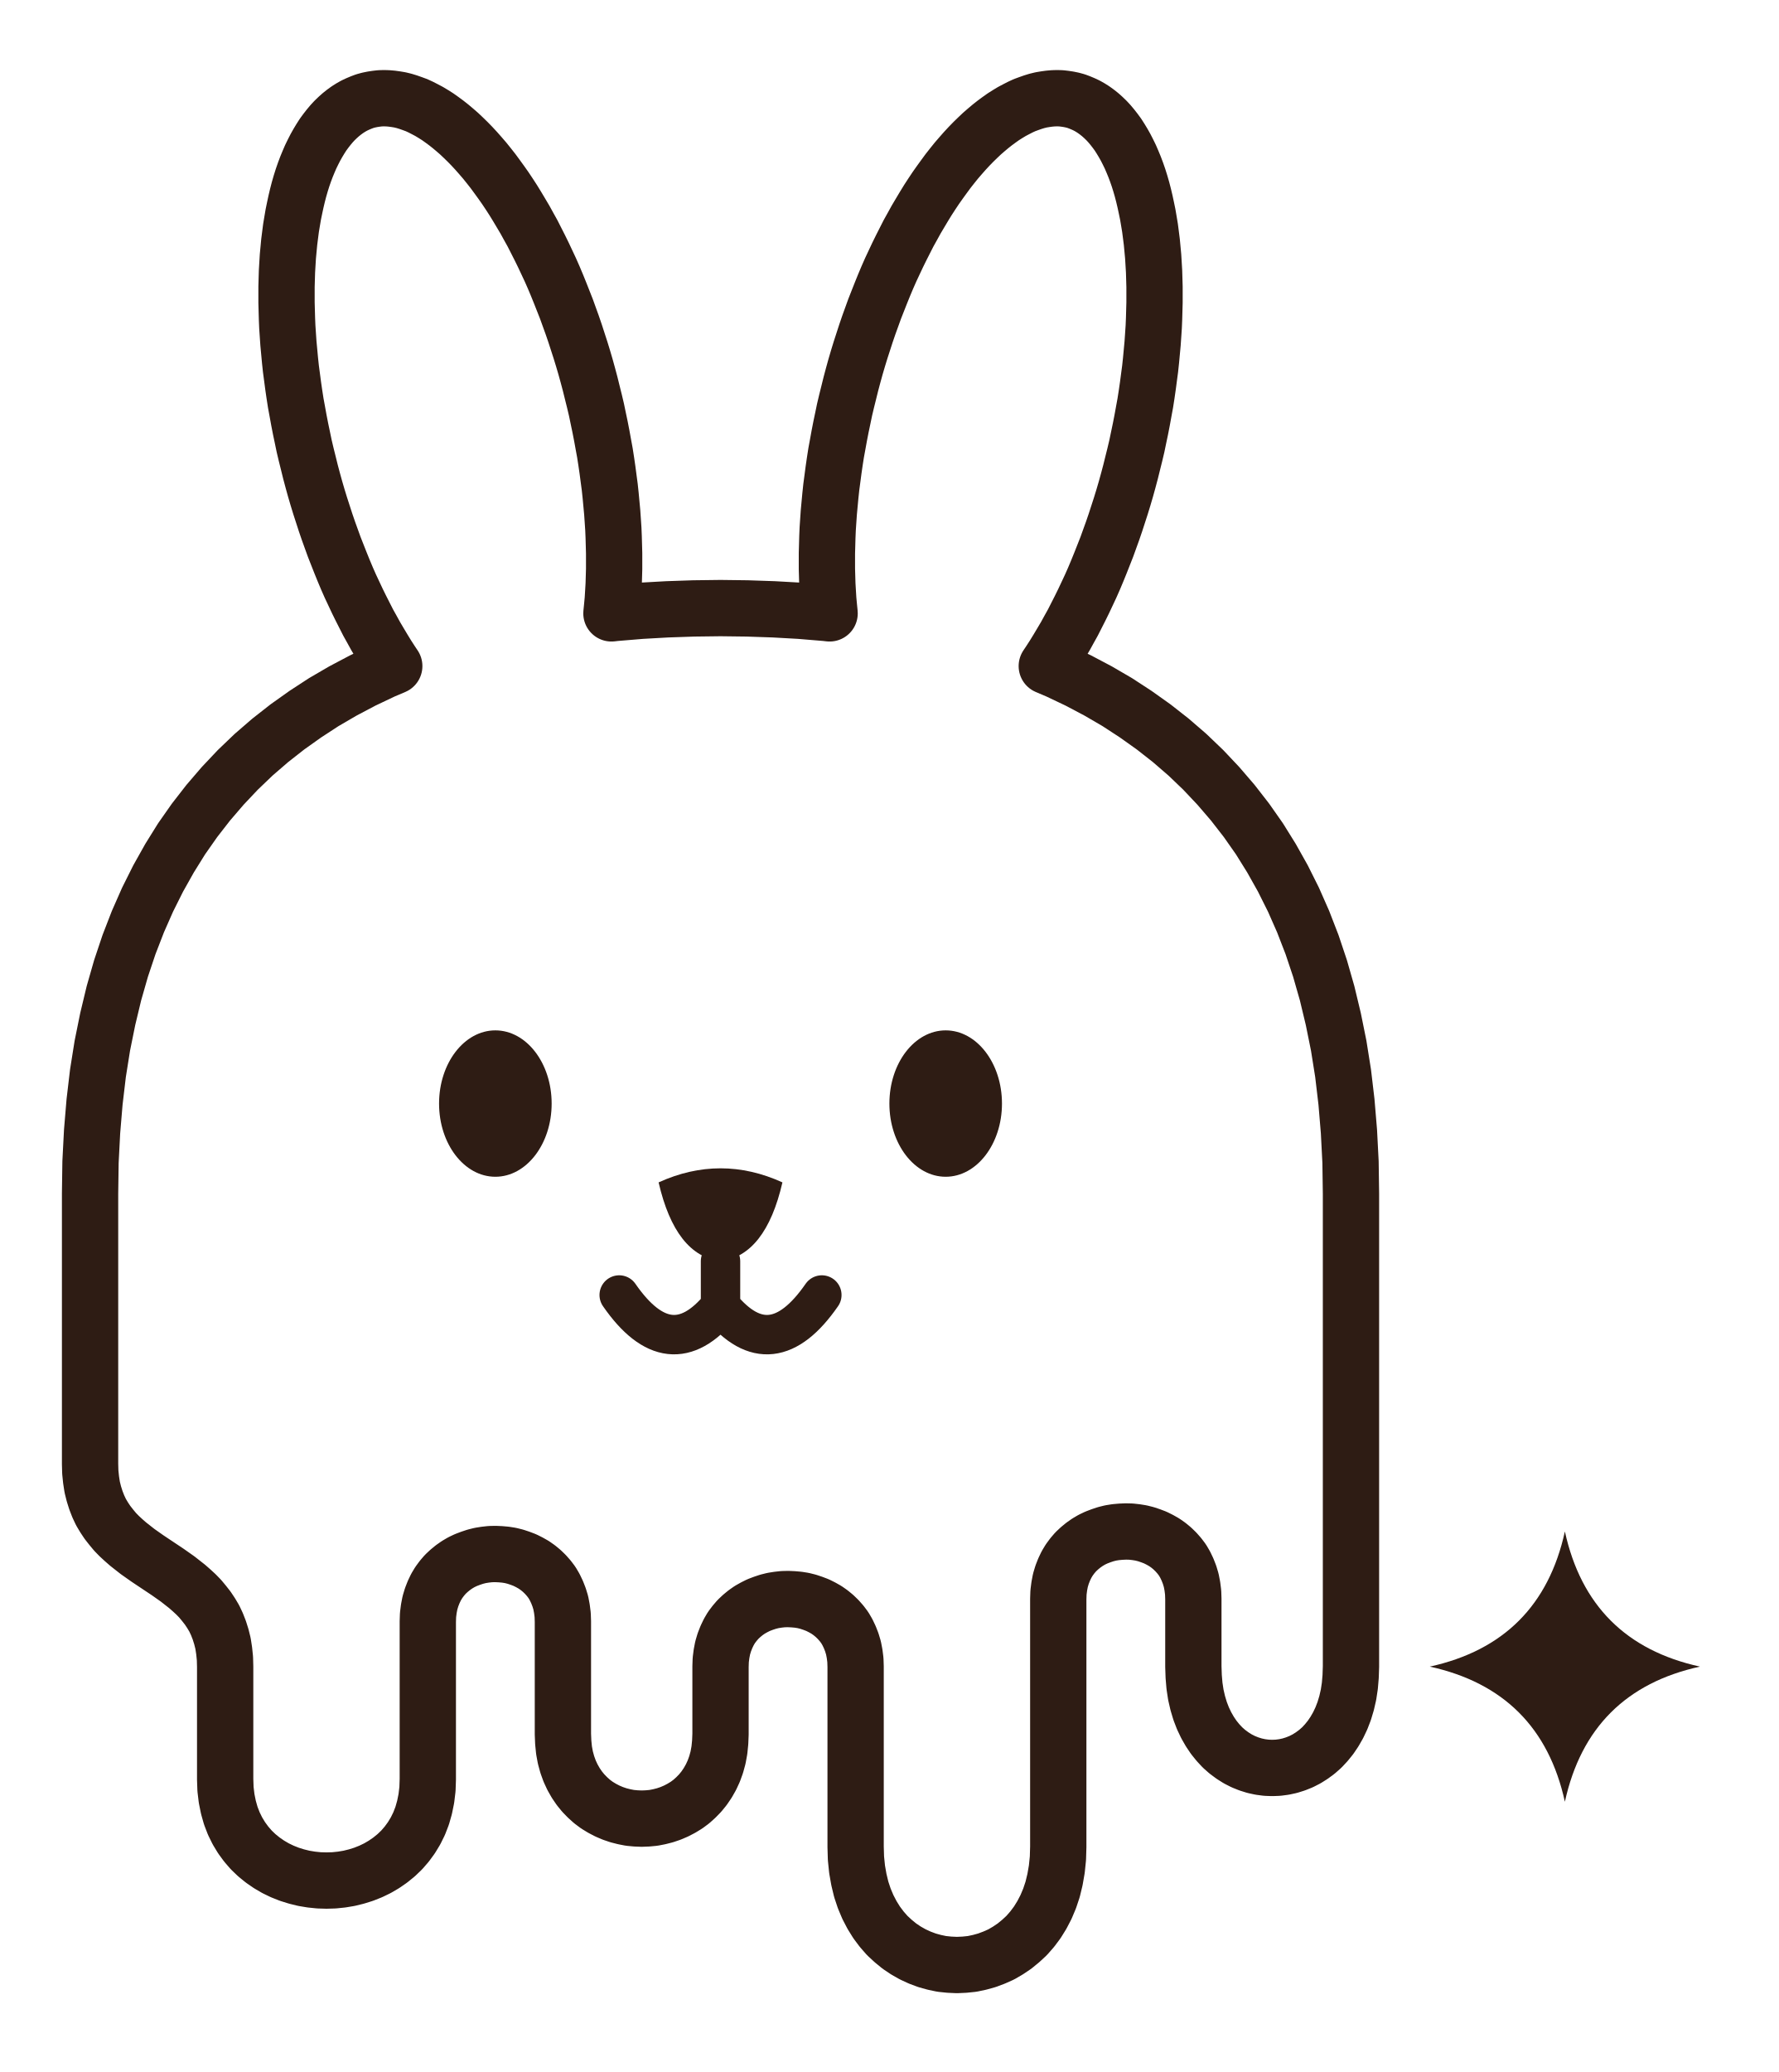
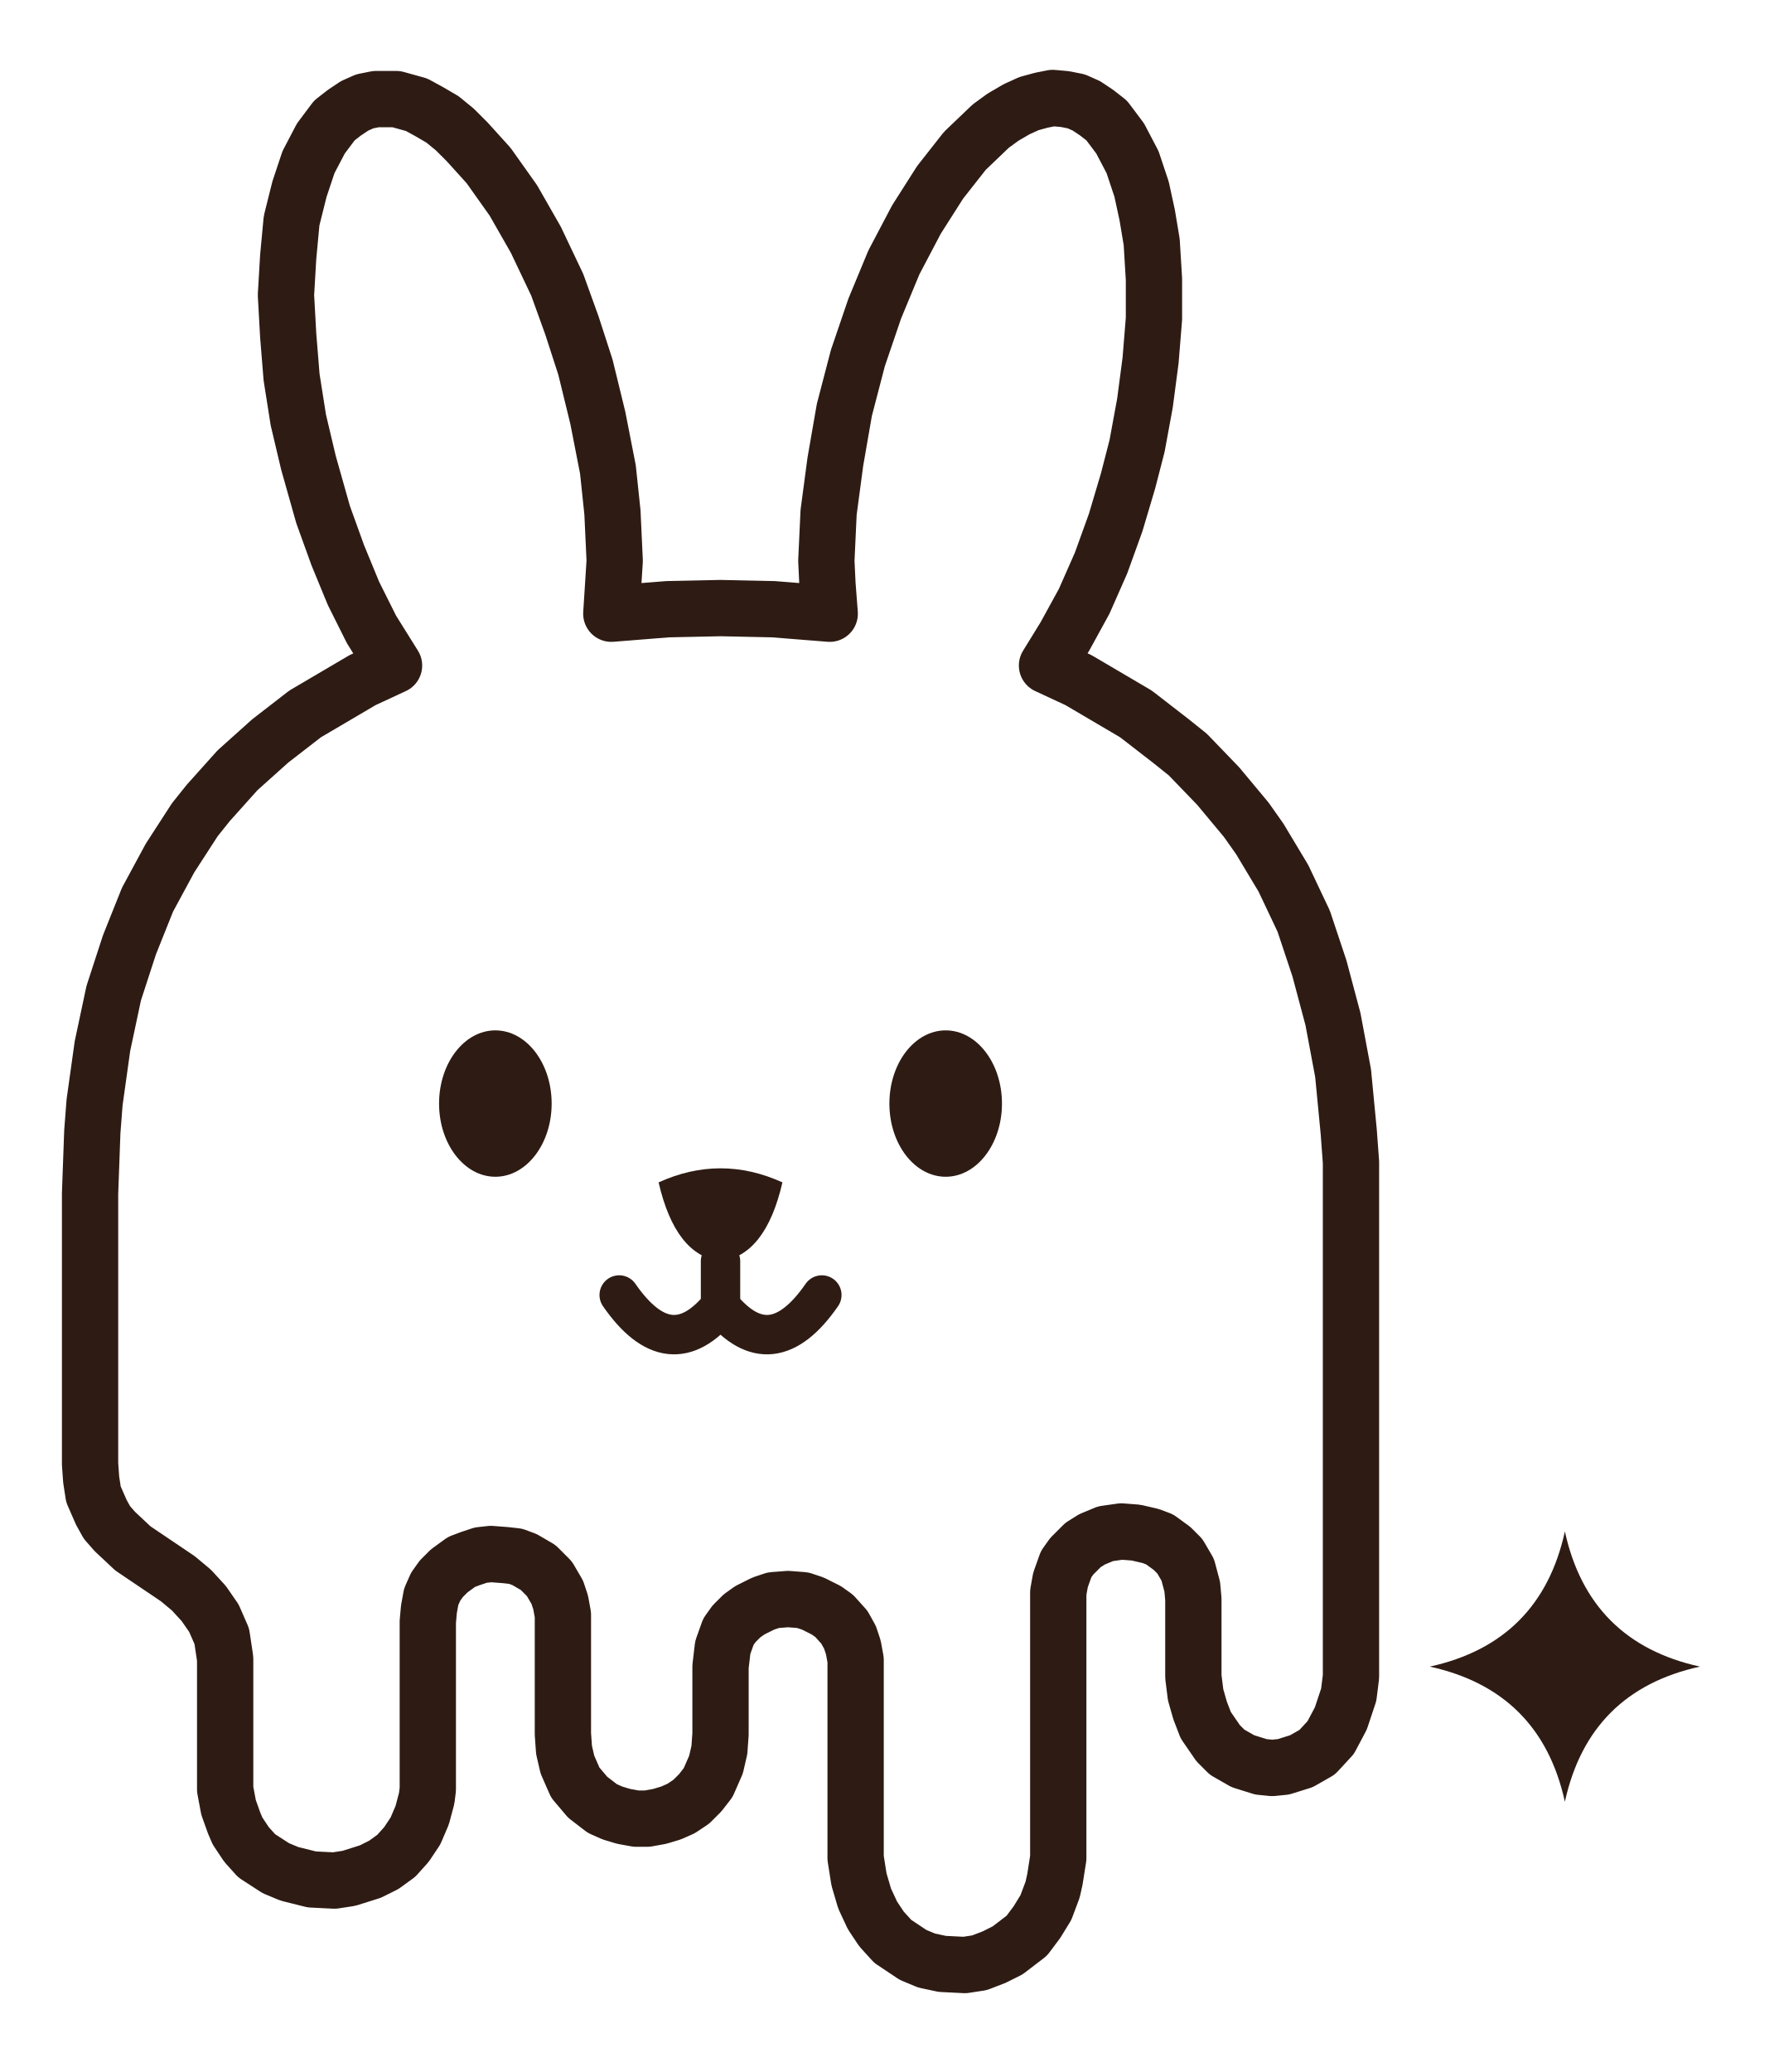
<svg xmlns="http://www.w3.org/2000/svg" viewBox="36 2 158 184" width="158" height="184">
  <defs>
    <clipPath id="bcmc">
      <path d="M44 108 C44 70 68 56 100 56 C132 56 156 70 156 108 L156 150 C156 162 142 162 142 150 L142 144 C142 136 130 136 130 144 L130 166 C130 180 112 180 112 166 L112 150 C112 142 100 142 100 150 L100 156 C100 166 86 166 86 156 L86 146 C86 138 74 138 74 146 L74 160 C74 172 56 172 56 160 L56 150 C56 140 44 142 44 132 Z" />
    </clipPath>
  </defs>
-   <path d="M90.37 55.87 L90.43 55.23 L90.47 54.57 L90.51 53.90 L90.53 53.22 L90.55 52.53 L90.55 51.83 L90.55 51.13 L90.53 50.41 L90.51 49.69 L90.48 48.97 L90.43 48.23 L90.38 47.50 L90.31 46.75 L90.24 46.00 L90.16 45.25 L90.06 44.50 L89.96 43.74 L89.85 42.98 L89.73 42.21 L89.59 41.45 L89.45 40.68 L89.30 39.91 L89.14 39.15 L88.98 38.38 L88.80 37.62 L88.61 36.86 L88.42 36.09 L88.22 35.34 L88.01 34.58 L87.79 33.83 L87.56 33.08 L87.32 32.34 L87.08 31.60 L86.83 30.87 L86.57 30.15 L86.31 29.43 L86.03 28.72 L85.75 28.01 L85.47 27.32 L85.18 26.63 L84.88 25.95 L84.57 25.29 L84.26 24.63 L83.94 23.98 L83.62 23.35 L83.30 22.72 L82.96 22.11 L82.63 21.51 L82.28 20.92 L81.94 20.35 L81.59 19.78 L81.24 19.24 L80.88 18.70 L80.52 18.19 L80.15 17.68 L79.79 17.19 L79.42 16.72 L79.05 16.26 L78.67 15.82 L78.30 15.40 L77.92 14.99 L77.54 14.60 L77.16 14.23 L76.78 13.87 L76.40 13.54 L76.02 13.22 L75.64 12.92 L75.26 12.64 L74.88 12.37 L74.50 12.13 L74.12 11.90 L73.74 11.70 L73.37 11.51 L73.00 11.34 L72.62 11.20 L72.25 11.07 L71.89 10.96 L71.52 10.87 L71.16 10.81 L70.80 10.76 L70.45 10.73 L70.10 10.72 L69.75 10.73 L69.41 10.77 L69.08 10.82 L68.74 10.89 L68.41 10.98 L68.09 11.10 L67.78 11.23 L67.46 11.38 L67.16 11.55 L66.86 11.74 L66.57 11.95 L66.28 12.18 L66.00 12.43 L65.72 12.70 L65.46 12.98 L65.20 13.29 L64.95 13.61 L64.70 13.95 L64.47 14.31 L64.24 14.69 L64.02 15.08 L63.81 15.49 L63.60 15.92 L63.41 16.36 L63.22 16.82 L63.04 17.30 L62.87 17.79 L62.71 18.30 L62.56 18.82 L62.42 19.36 L62.29 19.91 L62.17 20.47 L62.05 21.05 L61.95 21.64 L61.85 22.24 L61.77 22.86 L61.69 23.49 L61.63 24.13 L61.57 24.77 L61.53 25.43 L61.49 26.10 L61.47 26.78 L61.45 27.47 L61.45 28.17 L61.45 28.87 L61.47 29.59 L61.49 30.31 L61.52 31.03 L61.57 31.77 L61.62 32.50 L61.69 33.25 L61.76 34.00 L61.84 34.75 L61.94 35.50 L62.04 36.26 L62.15 37.02 L62.27 37.79 L62.41 38.55 L62.55 39.32 L62.70 40.09 L62.86 40.85 L63.02 41.62 L63.20 42.38 L63.39 43.14 L63.58 43.91 L63.78 44.66 L63.99 45.42 L64.21 46.17 L64.44 46.92 L64.68 47.66 L64.92 48.40 L65.17 49.13 L65.43 49.85 L65.69 50.57 L65.97 51.28 L66.25 51.99 L66.53 52.68 L66.82 53.37 L67.12 54.05 L67.43 54.71 L67.74 55.37 L68.06 56.02 L68.38 56.65 L68.70 57.28 L69.04 57.89 L69.37 58.49 L69.72 59.08 L70.06 59.65 L70.41 60.22 L70.76 60.76 L71.02 61.15 L70.03 61.57 L68.22 62.43 L66.46 63.36 L64.76 64.35 L63.12 65.42 L61.53 66.55 L60.00 67.75 L58.53 69.02 L57.12 70.37 L55.78 71.79 L54.50 73.28 L53.28 74.85 L52.13 76.49 L51.06 78.21 L50.05 80.01 L49.11 81.89 L48.25 83.84 L47.46 85.88 L46.75 88.00 L46.12 90.20 L45.57 92.49 L45.09 94.86 L44.70 97.31 L44.40 99.85 L44.18 102.48 L44.04 105.19 L44.00 108.00 L44.00 132.00 L44.02 132.73 L44.09 133.41 L44.19 134.06 L44.34 134.66 L44.52 135.23 L44.73 135.77 L44.97 136.28 L45.25 136.75 L45.55 137.20 L45.88 137.62 L46.22 138.03 L46.59 138.41 L46.98 138.77 L47.38 139.12 L47.80 139.45 L48.22 139.78 L48.66 140.09 L49.10 140.40 L49.55 140.70 L50.00 141.00 L50.45 141.30 L50.90 141.60 L51.34 141.91 L51.78 142.22 L52.20 142.55 L52.62 142.88 L53.02 143.23 L53.41 143.59 L53.78 143.97 L54.12 144.38 L54.45 144.80 L54.75 145.25 L55.03 145.72 L55.27 146.23 L55.48 146.77 L55.66 147.34 L55.81 147.94 L55.91 148.59 L55.98 149.27 L56.00 150.00 L56.00 160.00 L56.03 160.88 L56.13 161.71 L56.29 162.50 L56.50 163.24 L56.77 163.94 L57.09 164.59 L57.46 165.20 L57.87 165.76 L58.32 166.28 L58.81 166.75 L59.34 167.18 L59.89 167.56 L60.47 167.90 L61.07 168.19 L61.70 168.44 L62.34 168.64 L62.99 168.80 L63.65 168.91 L64.33 168.98 L65.00 169.00 L65.67 168.98 L66.35 168.91 L67.01 168.80 L67.66 168.64 L68.30 168.44 L68.93 168.19 L69.53 167.90 L70.11 167.56 L70.66 167.18 L71.19 166.75 L71.68 166.28 L72.13 165.76 L72.54 165.20 L72.91 164.59 L73.23 163.94 L73.50 163.24 L73.71 162.50 L73.87 161.71 L73.97 160.88 L74.00 160.00 L74.00 146.00 L74.02 145.41 L74.09 144.86 L74.19 144.34 L74.34 143.84 L74.52 143.38 L74.73 142.94 L74.97 142.54 L75.25 142.16 L75.55 141.81 L75.88 141.50 L76.22 141.22 L76.59 140.96 L76.98 140.73 L77.38 140.54 L77.80 140.38 L78.22 140.24 L78.66 140.13 L79.10 140.06 L79.55 140.01 L80.00 140.00 L80.45 140.02 L80.90 140.06 L81.34 140.13 L81.78 140.24 L82.20 140.38 L82.62 140.54 L83.02 140.74 L83.41 140.96 L83.78 141.22 L84.12 141.50 L84.45 141.82 L84.75 142.16 L85.03 142.53 L85.27 142.94 L85.48 143.38 L85.66 143.84 L85.81 144.33 L85.91 144.86 L85.98 145.41 L86.00 146.00 L86.00 156.00 L86.03 156.73 L86.10 157.43 L86.22 158.08 L86.39 158.70 L86.60 159.28 L86.85 159.82 L87.14 160.33 L87.46 160.80 L87.81 161.23 L88.19 161.62 L88.59 161.98 L89.02 162.30 L89.48 162.58 L89.94 162.82 L90.43 163.03 L90.93 163.20 L91.44 163.33 L91.95 163.43 L92.48 163.48 L93.00 163.50 L93.52 163.48 L94.05 163.43 L94.56 163.33 L95.07 163.20 L95.57 163.03 L96.06 162.82 L96.52 162.58 L96.98 162.30 L97.41 161.98 L97.81 161.62 L98.19 161.23 L98.54 160.80 L98.86 160.33 L99.15 159.82 L99.40 159.28 L99.61 158.70 L99.78 158.08 L99.90 157.42 L99.97 156.73 L100.00 156.00 L100.00 150.00 L100.02 149.41 L100.09 148.86 L100.19 148.34 L100.34 147.84 L100.52 147.38 L100.73 146.94 L100.97 146.53 L101.25 146.16 L101.55 145.81 L101.88 145.50 L102.22 145.22 L102.59 144.96 L102.98 144.74 L103.38 144.54 L103.80 144.38 L104.22 144.24 L104.66 144.13 L105.10 144.06 L105.55 144.01 L106.00 144.00 L106.45 144.02 L106.90 144.06 L107.34 144.13 L107.78 144.24 L108.20 144.38 L108.62 144.54 L109.02 144.74 L109.41 144.96 L109.78 145.22 L110.12 145.50 L110.45 145.82 L110.75 146.16 L111.03 146.53 L111.27 146.94 L111.48 147.38 L111.66 147.84 L111.81 148.34 L111.91 148.86 L111.98 149.41 L112.00 150.00 L112.00 166.00 L112.03 167.02 L112.13 168.00 L112.29 168.91 L112.50 169.78 L112.77 170.59 L113.09 171.35 L113.46 172.06 L113.87 172.72 L114.32 173.32 L114.81 173.88 L115.34 174.37 L115.89 174.82 L116.47 175.21 L117.07 175.55 L117.70 175.84 L118.34 176.08 L118.99 176.26 L119.65 176.40 L120.33 176.47 L121.00 176.50 L121.67 176.47 L122.35 176.40 L123.01 176.26 L123.66 176.08 L124.30 175.84 L124.93 175.56 L125.53 175.21 L126.11 174.82 L126.66 174.37 L127.19 173.88 L127.68 173.32 L128.13 172.72 L128.54 172.06 L128.91 171.35 L129.23 170.59 L129.50 169.78 L129.71 168.91 L129.87 167.99 L129.97 167.02 L130.00 166.00 L130.00 144.00 L130.02 143.41 L130.09 142.86 L130.19 142.34 L130.34 141.84 L130.52 141.38 L130.73 140.94 L130.97 140.54 L131.25 140.16 L131.55 139.81 L131.88 139.50 L132.22 139.22 L132.59 138.96 L132.98 138.73 L133.38 138.54 L133.80 138.38 L134.22 138.24 L134.66 138.13 L135.10 138.06 L135.55 138.02 L136.00 138.00 L136.45 138.01 L136.90 138.06 L137.34 138.13 L137.78 138.24 L138.20 138.38 L138.62 138.54 L139.02 138.74 L139.41 138.96 L139.78 139.22 L140.12 139.50 L140.45 139.82 L140.75 140.16 L141.03 140.53 L141.27 140.94 L141.48 141.38 L141.66 141.84 L141.81 142.34 L141.91 142.86 L141.98 143.41 L142.00 144.00 L142.00 150.00 L142.03 150.88 L142.10 151.71 L142.22 152.50 L142.39 153.24 L142.60 153.94 L142.85 154.59 L143.14 155.20 L143.46 155.76 L143.81 156.28 L144.19 156.75 L144.59 157.18 L145.02 157.56 L145.48 157.90 L145.94 158.19 L146.43 158.44 L146.93 158.64 L147.44 158.80 L147.95 158.91 L148.48 158.98 L149.00 159.00 L149.52 158.98 L150.05 158.91 L150.56 158.80 L151.07 158.64 L151.57 158.44 L152.06 158.19 L152.52 157.90 L152.98 157.56 L153.41 157.18 L153.81 156.75 L154.19 156.28 L154.54 155.76 L154.86 155.20 L155.15 154.59 L155.40 153.94 L155.61 153.24 L155.78 152.50 L155.90 151.71 L155.97 150.88 L156.00 150.00 L156.00 108.00 L155.96 105.19 L155.82 102.48 L155.60 99.85 L155.30 97.31 L154.91 94.86 L154.43 92.49 L153.88 90.20 L153.25 88.00 L152.54 85.88 L151.75 83.84 L150.89 81.89 L149.95 80.01 L148.94 78.21 L147.87 76.49 L146.72 74.85 L145.50 73.28 L144.22 71.79 L142.88 70.37 L141.47 69.02 L140.00 67.75 L138.47 66.55 L136.88 65.42 L135.24 64.35 L133.54 63.36 L131.78 62.43 L129.97 61.57 L128.98 61.15 L129.24 60.76 L129.59 60.22 L129.94 59.65 L130.28 59.08 L130.63 58.49 L130.96 57.89 L131.30 57.28 L131.62 56.65 L131.94 56.02 L132.26 55.37 L132.57 54.71 L132.88 54.05 L133.18 53.37 L133.47 52.68 L133.75 51.99 L134.03 51.28 L134.31 50.57 L134.57 49.85 L134.83 49.13 L135.08 48.40 L135.32 47.66 L135.56 46.92 L135.79 46.17 L136.01 45.42 L136.22 44.66 L136.42 43.91 L136.61 43.14 L136.80 42.38 L136.98 41.62 L137.14 40.85 L137.30 40.09 L137.45 39.32 L137.59 38.55 L137.73 37.79 L137.85 37.02 L137.96 36.26 L138.06 35.50 L138.16 34.75 L138.24 34.00 L138.31 33.25 L138.38 32.50 L138.43 31.77 L138.48 31.03 L138.51 30.31 L138.53 29.59 L138.55 28.87 L138.55 28.17 L138.55 27.47 L138.53 26.78 L138.51 26.10 L138.47 25.43 L138.43 24.77 L138.37 24.13 L138.31 23.49 L138.23 22.86 L138.15 22.24 L138.05 21.64 L137.95 21.05 L137.83 20.47 L137.71 19.91 L137.58 19.36 L137.44 18.82 L137.29 18.30 L137.13 17.79 L136.96 17.30 L136.78 16.82 L136.59 16.36 L136.40 15.92 L136.19 15.49 L135.98 15.08 L135.76 14.69 L135.53 14.31 L135.30 13.95 L135.05 13.61 L134.80 13.29 L134.54 12.98 L134.28 12.70 L134.00 12.43 L133.72 12.18 L133.43 11.95 L133.14 11.74 L132.84 11.55 L132.54 11.38 L132.22 11.23 L131.91 11.10 L131.59 10.98 L131.26 10.89 L130.92 10.82 L130.59 10.77 L130.25 10.73 L129.90 10.72 L129.55 10.73 L129.20 10.76 L128.84 10.81 L128.48 10.87 L128.11 10.96 L127.75 11.07 L127.38 11.20 L127.00 11.34 L126.63 11.51 L126.26 11.70 L125.88 11.90 L125.50 12.13 L125.12 12.37 L124.74 12.64 L124.36 12.92 L123.98 13.22 L123.60 13.54 L123.22 13.87 L122.84 14.23 L122.46 14.60 L122.08 14.99 L121.70 15.40 L121.33 15.82 L120.95 16.26 L120.58 16.72 L120.21 17.19 L119.85 17.68 L119.48 18.19 L119.12 18.70 L118.76 19.24 L118.41 19.78 L118.06 20.35 L117.72 20.92 L117.37 21.51 L117.04 22.11 L116.70 22.72 L116.38 23.35 L116.06 23.98 L115.74 24.63 L115.43 25.29 L115.12 25.95 L114.82 26.63 L114.53 27.32 L114.25 28.01 L113.97 28.72 L113.69 29.43 L113.43 30.15 L113.17 30.87 L112.92 31.60 L112.68 32.34 L112.44 33.08 L112.21 33.83 L111.99 34.58 L111.78 35.34 L111.58 36.09 L111.39 36.86 L111.20 37.62 L111.02 38.38 L110.86 39.15 L110.70 39.91 L110.55 40.68 L110.41 41.45 L110.27 42.21 L110.15 42.98 L110.04 43.74 L109.94 44.50 L109.84 45.25 L109.76 46.00 L109.69 46.75 L109.62 47.50 L109.57 48.23 L109.52 48.97 L109.49 49.69 L109.47 50.41 L109.45 51.13 L109.45 51.83 L109.45 52.53 L109.47 53.22 L109.49 53.90 L109.53 54.57 L109.57 55.23 L109.63 55.87 L109.69 56.47 L109.34 56.43 L107.06 56.24 L104.74 56.11 L102.38 56.03 L100.00 56.00 L97.62 56.03 L95.26 56.11 L92.94 56.24 L90.66 56.43 L90.31 56.47Z" fill="none" stroke="#2E1C14" stroke-width="5" stroke-linejoin="round" />
+   <path d="M90.3 56.5 L90.6 51.8 L90.4 47.5 L90.0 43.7 L89.1 39.1 L88.0 34.6 L86.8 30.9 L85.5 27.3 L83.6 23.3 L81.6 19.8 L79.4 16.7 L77.5 14.6 L76.4 13.5 L75.3 12.6 L74.1 11.9 L73.0 11.3 L71.2 10.8 L69.4 10.8 L68.4 11.0 L67.5 11.4 L66.6 12.0 L65.7 12.7 L64.5 14.3 L63.4 16.4 L62.6 18.8 L61.9 21.6 L61.6 24.8 L61.4 28.2 L61.6 31.8 L61.9 35.5 L62.5 39.3 L63.4 43.1 L64.7 47.7 L66.0 51.3 L67.4 54.7 L69.0 57.9 L71.0 61.1 L68.2 62.4 L66.5 63.4 L63.1 65.4 L60.0 67.8 L57.1 70.4 L54.5 73.3 L53.3 74.8 L51.1 78.2 L49.1 81.9 L47.5 85.9 L46.1 90.2 L45.1 94.9 L44.4 99.9 L44.2 102.5 L44.0 108.0 L44.0 132.0 L44.1 133.4 L44.3 134.7 L45.0 136.3 L45.5 137.2 L46.2 138.0 L47.8 139.5 L51.8 142.2 L53.0 143.2 L54.1 144.4 L55.0 145.7 L55.7 147.3 L56.0 149.3 L56.0 160.0 L56.0 160.9 L56.3 162.5 L56.8 163.9 L57.1 164.6 L57.9 165.8 L58.8 166.8 L60.5 167.9 L61.7 168.4 L63.7 168.9 L65.7 169.0 L67.0 168.8 L68.9 168.2 L70.1 167.6 L71.2 166.8 L72.1 165.8 L72.9 164.6 L73.5 163.2 L73.9 161.7 L74.0 160.9 L74.0 146.0 L74.1 144.9 L74.3 143.8 L74.7 142.9 L75.2 142.2 L75.9 141.5 L77.0 140.7 L77.8 140.4 L78.7 140.1 L79.6 140.0 L80.9 140.1 L81.8 140.2 L82.6 140.5 L83.8 141.2 L84.8 142.2 L85.5 143.4 L85.8 144.3 L86.0 145.4 L86.0 156.0 L86.1 157.4 L86.4 158.7 L87.1 160.3 L88.2 161.6 L89.5 162.6 L90.4 163.0 L91.4 163.3 L92.5 163.5 L93.5 163.5 L94.6 163.3 L95.6 163.0 L96.5 162.6 L97.4 162.0 L98.2 161.2 L98.9 160.3 L99.6 158.7 L99.9 157.4 L100.0 156.0 L100.0 150.0 L100.2 148.3 L100.7 146.9 L101.2 146.2 L101.9 145.5 L102.6 145.0 L103.8 144.4 L104.7 144.1 L106.0 144.0 L107.3 144.1 L108.2 144.4 L109.4 145.0 L110.1 145.5 L111.0 146.5 L111.5 147.4 L111.8 148.3 L112.0 149.4 L112.0 167.0 L112.3 168.9 L112.8 170.6 L113.5 172.1 L114.3 173.3 L115.3 174.4 L117.1 175.6 L118.3 176.1 L119.7 176.4 L121.7 176.5 L123.0 176.3 L124.3 175.8 L125.5 175.2 L127.2 173.9 L128.1 172.7 L128.9 171.4 L129.5 169.8 L129.7 168.9 L130.0 167.0 L130.0 166.0 L130.0 143.4 L130.2 142.3 L130.7 140.9 L131.2 140.2 L132.2 139.2 L133.0 138.7 L134.2 138.2 L135.6 138.0 L136.9 138.1 L138.2 138.4 L139.0 138.7 L140.1 139.5 L140.8 140.2 L141.5 141.4 L141.9 142.9 L142.0 144.0 L142.0 150.9 L142.2 152.5 L142.6 153.9 L143.1 155.2 L144.2 156.8 L145.0 157.6 L146.4 158.4 L148.0 158.9 L149.0 159.0 L150.0 158.9 L151.6 158.4 L153.0 157.6 L154.2 156.3 L155.1 154.6 L155.8 152.5 L156.0 150.9 L156.0 105.2 L155.8 102.5 L155.3 97.3 L154.4 92.5 L153.2 88.0 L151.8 83.8 L150.0 80.0 L147.9 76.5 L146.7 74.8 L144.2 71.8 L141.5 69.0 L140.0 67.8 L136.9 65.4 L133.5 63.4 L131.8 62.4 L129.0 61.1 L130.6 58.5 L132.3 55.4 L133.8 52.0 L135.1 48.4 L136.2 44.7 L137.0 41.6 L137.7 37.8 L138.2 34.0 L138.5 30.3 L138.5 26.8 L138.3 23.5 L137.9 21.1 L137.4 18.8 L136.6 16.4 L135.5 14.3 L134.3 12.7 L133.4 12.0 L132.5 11.4 L131.6 11.0 L130.6 10.8 L129.5 10.7 L128.5 10.9 L127.4 11.2 L126.3 11.7 L125.1 12.4 L124.0 13.2 L121.7 15.4 L119.5 18.2 L117.4 21.5 L115.4 25.3 L113.7 29.4 L112.2 33.8 L111.0 38.4 L110.2 43.0 L109.6 47.5 L109.4 51.8 L109.5 53.9 L109.7 56.5 L104.7 56.1 L100.0 56.0 L95.3 56.1Z" fill="none" stroke="#2E1C14" stroke-width="5" stroke-linejoin="round" />
  <ellipse cx="80" cy="100" rx="5" ry="6.5" fill="#2E1C14" />
  <ellipse cx="120" cy="100" rx="5" ry="6.5" fill="#2E1C14" />
  <path d="M94.5 107 Q100 104.5 105.5 107 Q104 113.5 100 114 Q96 113.5 94.5 107Z" fill="#2E1C14" />
  <path d="M100 114 V118 M91 117 Q95.5 123.5 100 118 Q104.5 123.5 109 117" fill="none" stroke="#2E1C14" stroke-width="3.5" stroke-linecap="round" stroke-linejoin="round" />
  <path d="M175 138 Q177.16 147.84 187 150 Q177.16 152.16 175 162 Q172.84 152.16 163 150 Q172.84 147.84 175 138Z" fill="#2E1C14" />
</svg>
